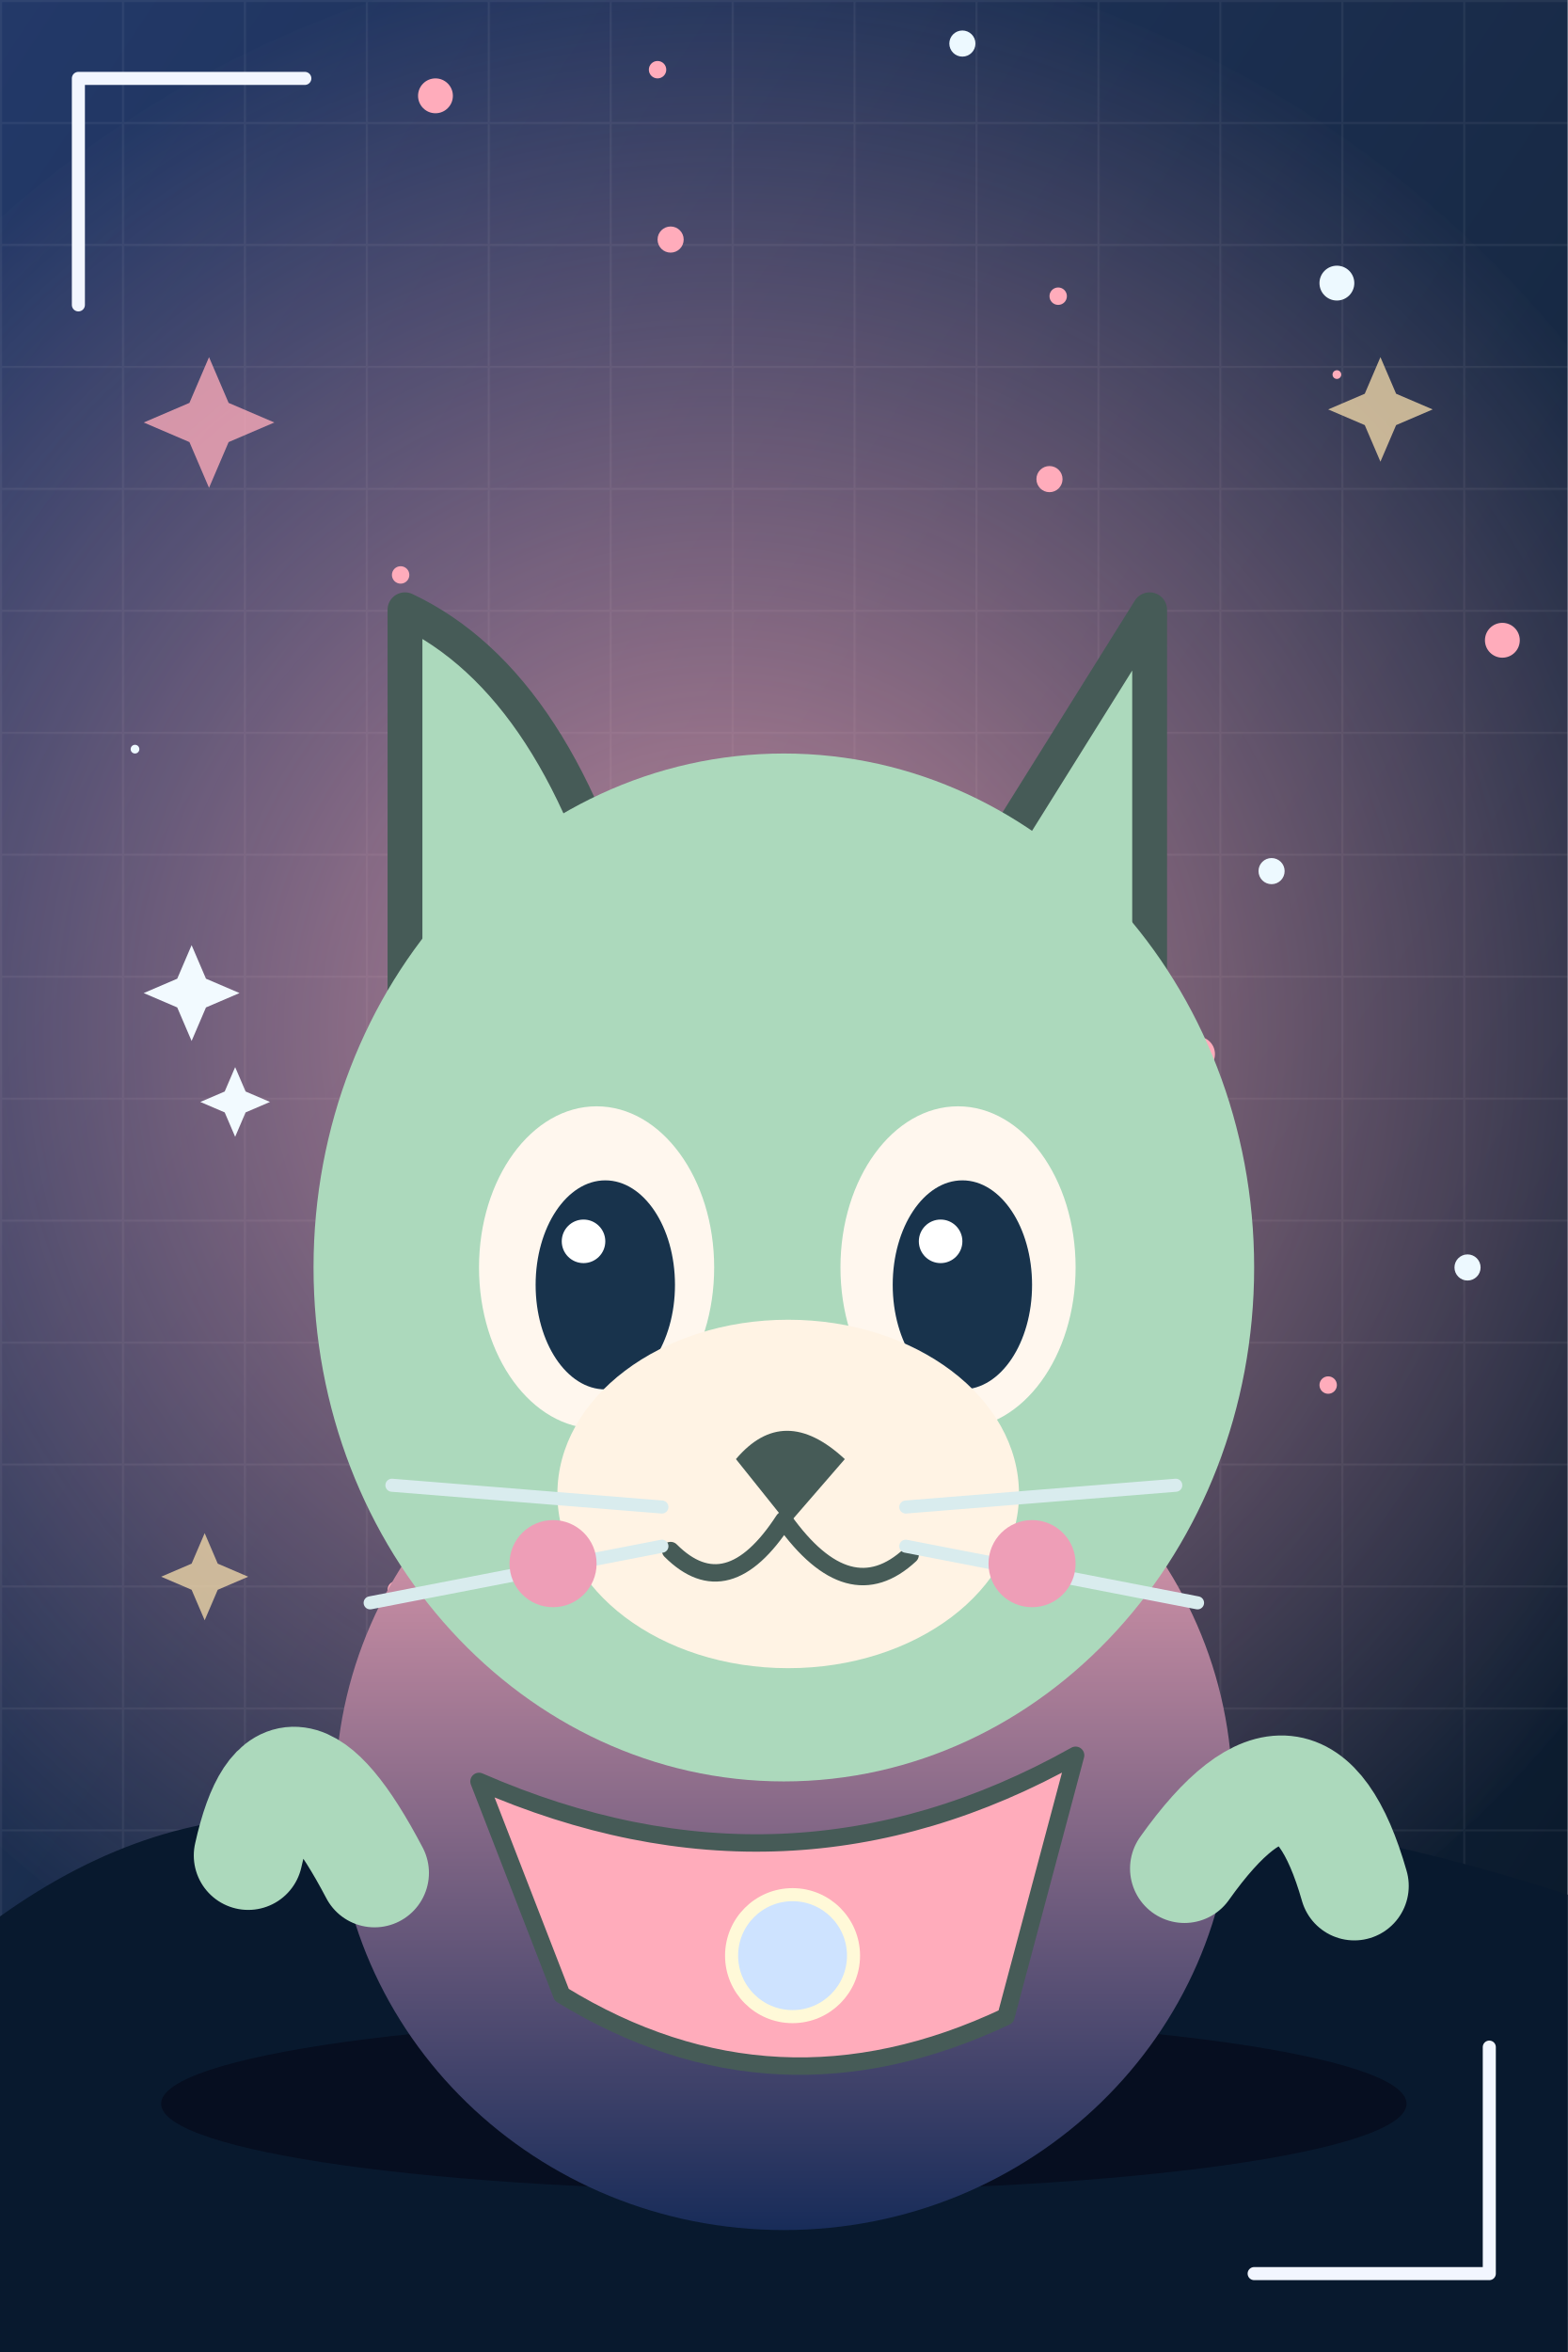
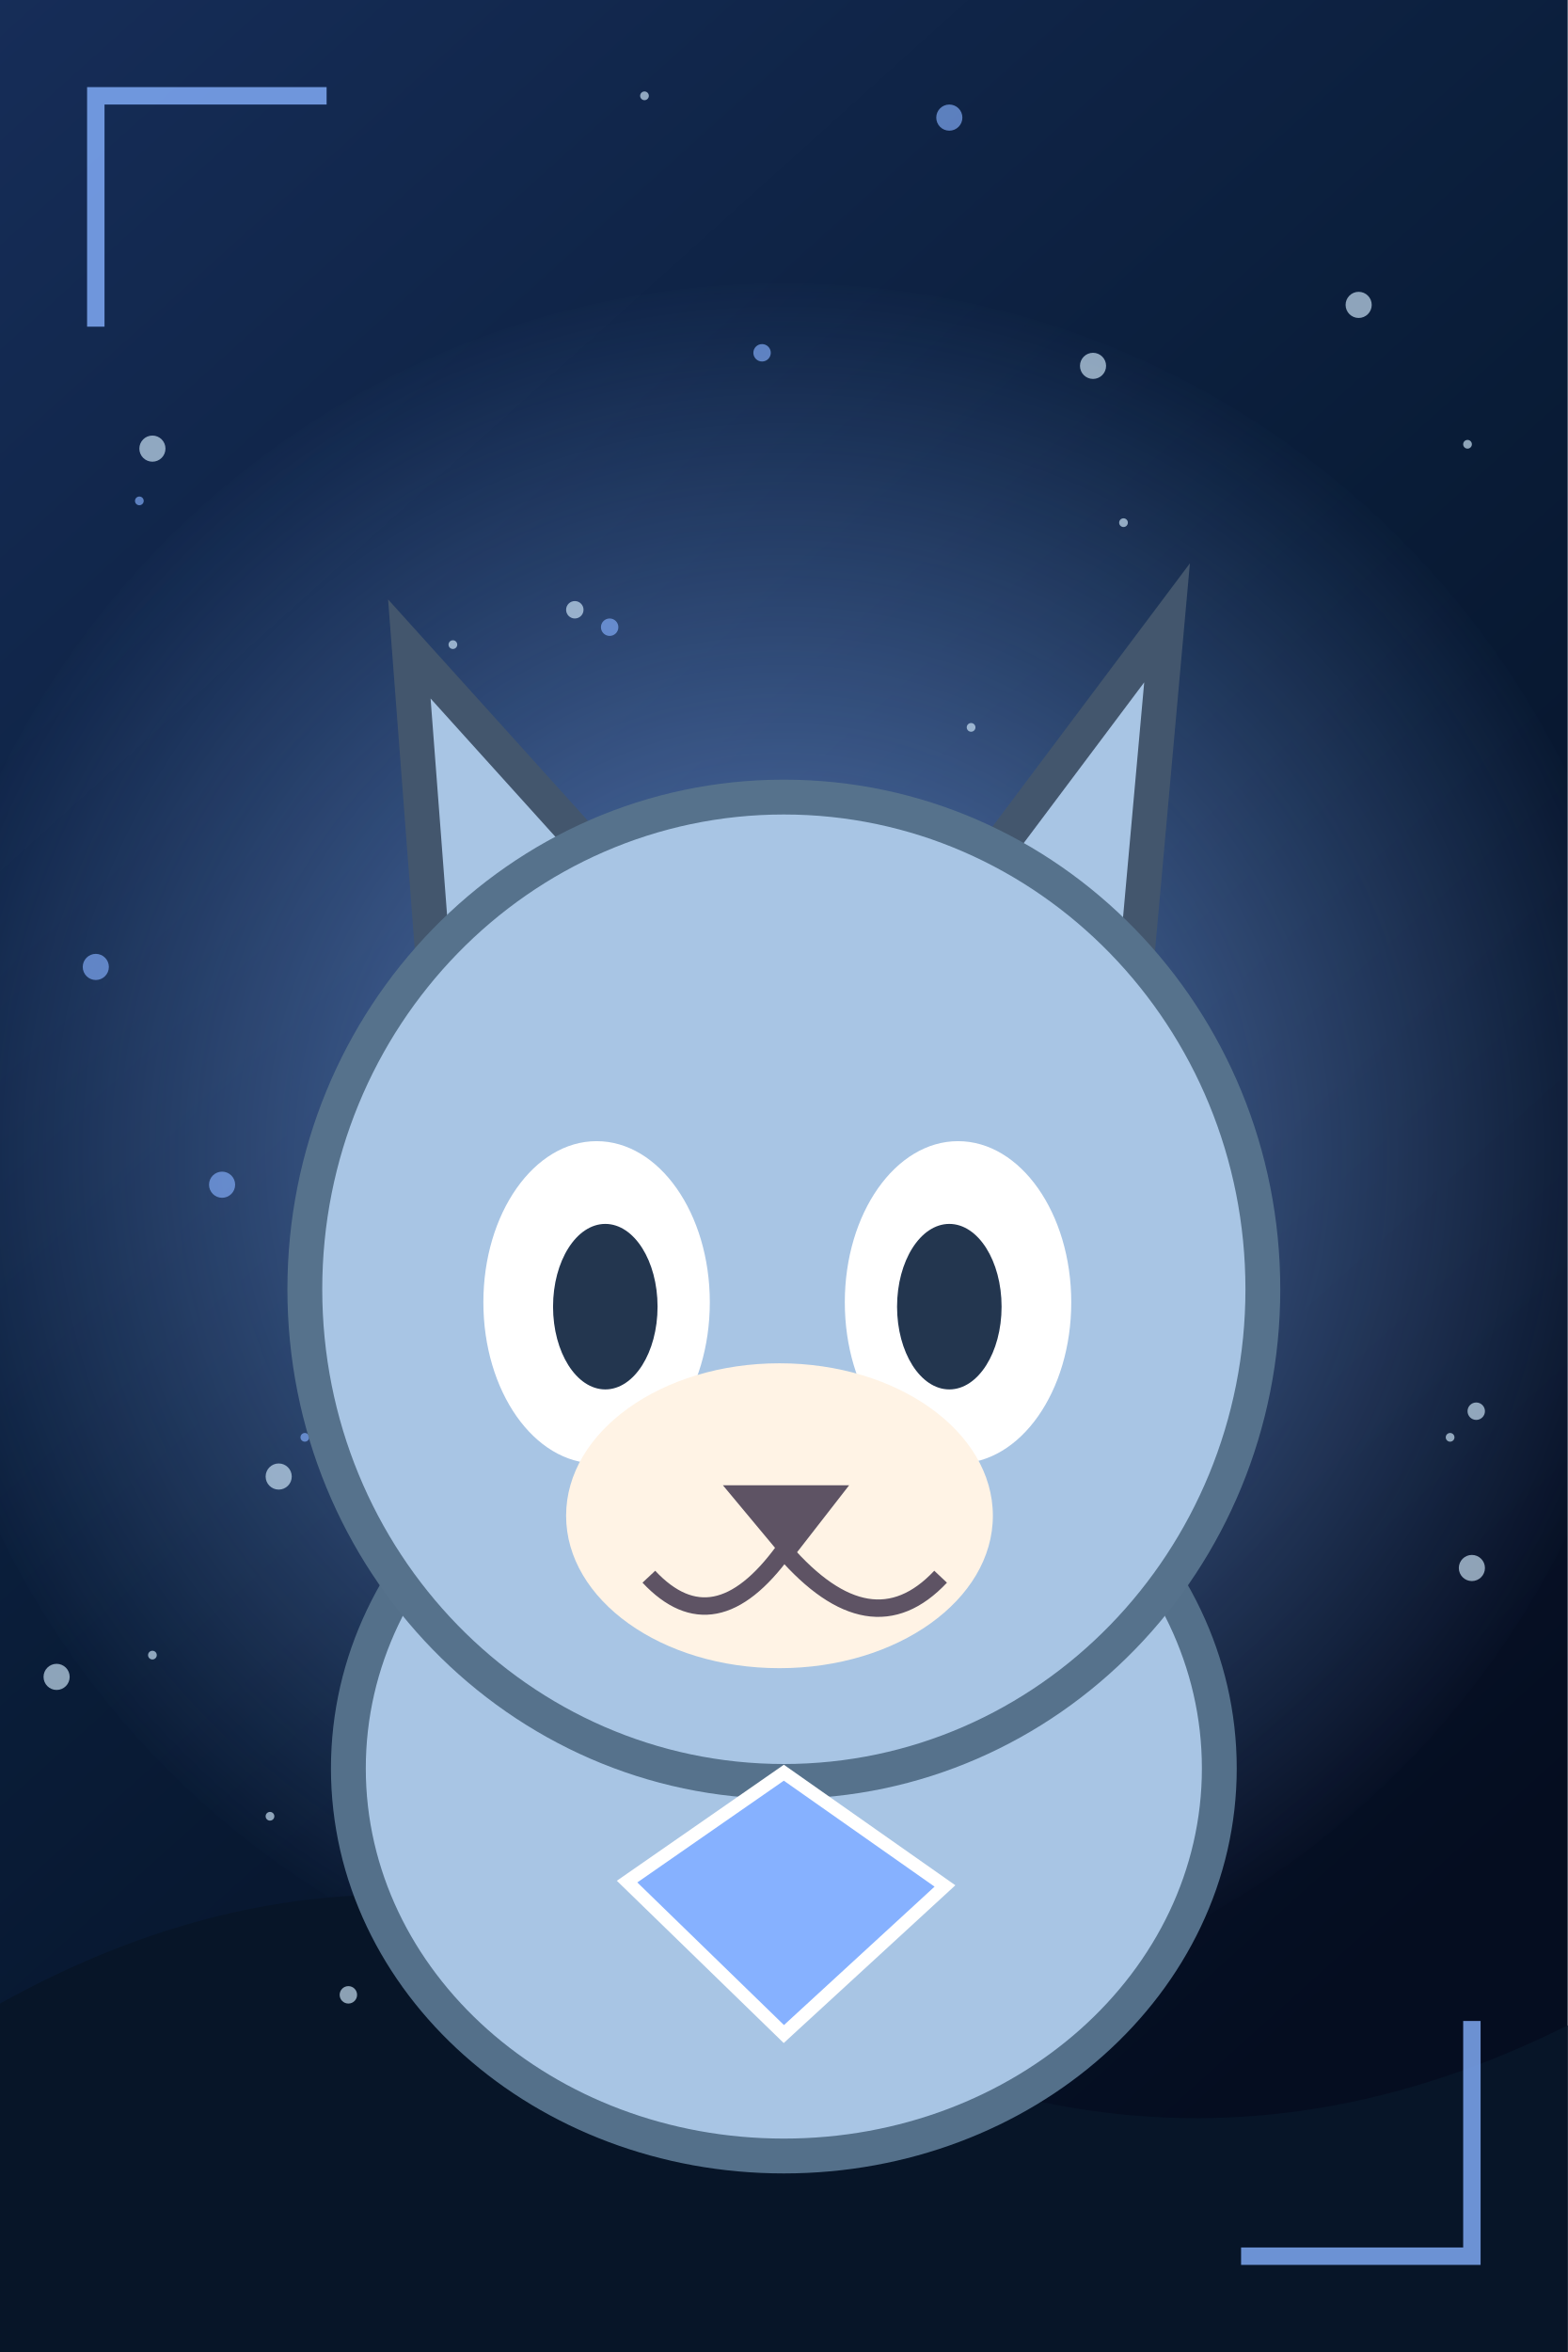
<svg xmlns="http://www.w3.org/2000/svg" width="360" height="540" viewBox="0 0 360 540" role="img" aria-label="Kumo Nachtluchs">
  <defs>
-     <linearGradient id="sky" x2="1" y2="1">
-       <stop stop-color="#233969" />
-       <stop offset=".57" stop-color="#172944" />
-       <stop offset="1" stop-color="#071626" />
+     <linearGradient id="night" x2=".6" y2="1">
+       <stop stop-color="#162d58" />
+       <stop offset=".55" stop-color="#091c37" />
+       <stop offset="1" stop-color="#050d20" />
    </linearGradient>
-     <radialGradient id="glow">
-       <stop stop-color="#ffacbb" stop-opacity=".72" />
-       <stop offset="1" stop-color="#ffacbb" stop-opacity="0" />
+     <radialGradient id="h">
+       <stop stop-color="#86b1ff" stop-opacity=".68" />
+       <stop offset="1" stop-color="#86b1ff" stop-opacity="0" />
    </radialGradient>
-     <linearGradient id="skin" x2="1" y2="1">
-       <stop stop-color="#ffe8cf" />
-       <stop offset=".6" stop-color="#ebbaa9" />
-       <stop offset="1" stop-color="#bf8f91" />
-     </linearGradient>
-     <linearGradient id="metal" x2="1" y2="1">
-       <stop stop-color="#fff7cb" />
-       <stop offset=".18" stop-color="#f2d9a9" />
-       <stop offset=".6" stop-color="#ffacbb" />
-       <stop offset="1" stop-color="#394d60" />
-     </linearGradient>
-     <linearGradient id="cloth" x2="0" y2="1">
-       <stop stop-color="#ffacbb" />
-       <stop offset="1" stop-color="#182c59" />
-     </linearGradient>
-     <pattern id="grid" width="28" height="28" patternUnits="userSpaceOnUse">
-       <path d="M28 0H0V28" fill="none" stroke="#ffffff" stroke-opacity=".055" />
-     </pattern>
  </defs>
-   <rect x="0" y="0" width="360" height="540" rx="0" fill="url(#sky)" stroke="none" stroke-width="0" />
-   <rect x="0" y="0" width="360" height="540" rx="0" fill="url(#grid)" stroke="none" stroke-width="0" />
-   <circle cx="166" cy="237" r="250" fill="url(#glow)" stroke="none" stroke-width="0" />
-   <circle cx="312" cy="446" r="2" fill="#edf9ff" stroke="none" stroke-width="0" />
-   <circle cx="154" cy="55" r="3" fill="#ffacbb" stroke="none" stroke-width="0" />
-   <circle cx="305" cy="318" r="2" fill="#ffacbb" stroke="none" stroke-width="0" />
-   <circle cx="117" cy="303" r="4" fill="#edf9ff" stroke="none" stroke-width="0" />
-   <circle cx="275" cy="242" r="4" fill="#ffacbb" stroke="none" stroke-width="0" />
-   <circle cx="100" cy="22" r="4" fill="#ffacbb" stroke="none" stroke-width="0" />
-   <circle cx="94" cy="322" r="4" fill="#edf9ff" stroke="none" stroke-width="0" />
-   <circle cx="241" cy="110" r="3" fill="#ffacbb" stroke="none" stroke-width="0" />
-   <circle cx="161" cy="318" r="1" fill="#ffacbb" stroke="none" stroke-width="0" />
-   <circle cx="31" cy="172" r="1" fill="#edf9ff" stroke="none" stroke-width="0" />
-   <circle cx="67" cy="430" r="1" fill="#ffacbb" stroke="none" stroke-width="0" />
-   <circle cx="243" cy="68" r="2" fill="#ffacbb" stroke="none" stroke-width="0" />
-   <circle cx="221" cy="10" r="3" fill="#edf9ff" stroke="none" stroke-width="0" />
-   <circle cx="255" cy="206" r="4" fill="#ffacbb" stroke="none" stroke-width="0" />
-   <circle cx="62" cy="435" r="4" fill="#ffacbb" stroke="none" stroke-width="0" />
-   <circle cx="337" cy="291" r="3" fill="#edf9ff" stroke="none" stroke-width="0" />
-   <circle cx="151" cy="16" r="2" fill="#ffacbb" stroke="none" stroke-width="0" />
-   <circle cx="138" cy="436" r="4" fill="#ffacbb" stroke="none" stroke-width="0" />
-   <circle cx="292" cy="200" r="3" fill="#edf9ff" stroke="none" stroke-width="0" />
-   <circle cx="127" cy="441" r="1" fill="#ffacbb" stroke="none" stroke-width="0" />
-   <circle cx="345" cy="147" r="4" fill="#ffacbb" stroke="none" stroke-width="0" />
-   <circle cx="193" cy="354" r="1" fill="#edf9ff" stroke="none" stroke-width="0" />
-   <circle cx="91" cy="365" r="2" fill="#ffacbb" stroke="none" stroke-width="0" />
-   <circle cx="307" cy="86" r="1" fill="#ffacbb" stroke="none" stroke-width="0" />
-   <circle cx="307" cy="65" r="4" fill="#edf9ff" stroke="none" stroke-width="0" />
-   <circle cx="92" cy="132" r="2" fill="#ffacbb" stroke="none" stroke-width="0" />
-   <circle cx="126" cy="396" r="3" fill="#ffacbb" stroke="none" stroke-width="0" />
-   <circle cx="302" cy="442" r="1" fill="#edf9ff" stroke="none" stroke-width="0" />
-   <path d="M44 217L47.3 224.7L55 228L47.3 231.3L44 239L40.7 231.3L33 228L40.7 224.7Z" fill="#f2faff" stroke="none" stroke-width="0" stroke-linecap="round" stroke-linejoin="round" />
-   <path d="M54 245L56.4 250.6L62 253L56.4 255.4L54 261L51.6 255.4L46 253L51.6 250.6Z" fill="#f2faff" stroke="none" stroke-width="0" stroke-linecap="round" stroke-linejoin="round" />
-   <path d="M22 443L23.5 446.5L27 448L23.5 449.5L22 453L20.5 449.5L17 448L20.5 446.5Z" fill="#f2faff" stroke="none" stroke-width="0" stroke-linecap="round" stroke-linejoin="round" />
-   <path d="M0 440 Q70 390 145 449 Q225 391 360 435V540H0Z" fill="#08192e" stroke="none" stroke-width="0" stroke-linecap="round" stroke-linejoin="round" />
-   <ellipse cx="180" cy="483" rx="143" ry="20" fill="#060e20" />
-   <ellipse cx="180" cy="412" rx="103" ry="100" fill="url(#cloth)" />
-   <path d="M93 251L93 140Q129 157 145 220 L214 220 264 140 264 259Z" fill="#acd9bc" stroke="#465b57" stroke-width="8" stroke-linecap="round" stroke-linejoin="round" />
-   <ellipse cx="180" cy="291" rx="108" ry="118" fill="#acd9bc" />
-   <ellipse cx="137" cy="291" rx="27" ry="37" fill="#fff7ee" />
-   <ellipse cx="220" cy="291" rx="27" ry="37" fill="#fff7ee" />
-   <ellipse cx="139" cy="295" rx="16" ry="24" fill="#18334c" />
-   <circle cx="134" cy="285" r="5" fill="white" stroke="none" stroke-width="0" />
-   <ellipse cx="221" cy="295" rx="16" ry="24" fill="#18334c" />
-   <circle cx="216" cy="285" r="5" fill="white" stroke="none" stroke-width="0" />
-   <ellipse cx="181" cy="343" rx="53" ry="40" fill="#fff3e4" />
-   <path d="M169 335Q180 322 194 335 L181 350Z" fill="#465b57" stroke="none" stroke-width="0" stroke-linecap="round" stroke-linejoin="round" />
-   <path d="M180 349Q167 369 154 356M180 349Q195 370 209 357" fill="none" stroke="#465b57" stroke-width="4" stroke-linecap="round" stroke-linejoin="round" />
-   <path d="M152 346L90 341M152 355L85 368" fill="none" stroke="#d9ecee" stroke-width="3" stroke-linecap="round" stroke-linejoin="round" />
-   <path d="M208 346L270 341M208 355L275 368" fill="none" stroke="#d9ecee" stroke-width="3" stroke-linecap="round" stroke-linejoin="round" />
-   <path d="M86 430Q65 390 57 426 M272 429Q299 391 311 433" fill="none" stroke="#acd9bc" stroke-width="25" stroke-linecap="round" stroke-linejoin="round" />
-   <path d="M110 409Q181 440 247 403L231 463Q178 488 129 458Z" fill="#ffacbb" stroke="#465b57" stroke-width="4" stroke-linecap="round" stroke-linejoin="round" />
-   <circle cx="127" cy="359" r="10" fill="#ee9eb7" stroke="none" stroke-width="0" />
-   <circle cx="237" cy="359" r="10" fill="#ee9eb7" stroke="none" stroke-width="0" />
-   <circle cx="182" cy="449" r="14" fill="#cee3ff" stroke="#fff9d8" stroke-width="3" />
-   <path d="M18 18V70 M18 18H70M342 470V522M342 522H288" fill="none" stroke="#f2f6ff" stroke-width="3" stroke-linecap="round" stroke-linejoin="round" />
-   <g opacity=".77">
-     <path d="M48 82L52.5 92.5L63 97L52.5 101.5L48 112L43.5 101.5L33 97L43.5 92.5Z" fill="#ffacbb" stroke="none" stroke-width="0" stroke-linecap="round" stroke-linejoin="round" />
-     <path d="M317 82L320.6 90.4L329 94L320.6 97.6L317 106L313.4 97.6L305 94L313.4 90.4Z" fill="#f2d9a9" stroke="none" stroke-width="0" stroke-linecap="round" stroke-linejoin="round" />
-     <path d="M47 352L50.0 359.0L57 362L50.0 365.0L47 372L44.0 365.0L37 362L44.0 359.0Z" fill="#f2d9a9" stroke="none" stroke-width="0" stroke-linecap="round" stroke-linejoin="round" />
-   </g>
+   <rect width="360" height="540" fill="url(#night)" />
+   <circle cx="180" cy="265" r="200" fill="url(#h)" />
+   <path d="M0 460Q90 410 180 460T360 465V540H0Z" fill="#071528" />
+   <circle cx="32" cy="115" r="1" fill="#86b1ff" opacity=".65" />
+   <circle cx="339" cy="324" r="2" fill="#d4edff" opacity=".65" />
+   <circle cx="171" cy="365" r="3" fill="#d4edff" opacity=".65" />
+   <circle cx="258" cy="120" r="1" fill="#d4edff" opacity=".65" />
+   <circle cx="175" cy="81" r="2" fill="#86b1ff" opacity=".65" />
+   <circle cx="35" cy="103" r="3" fill="#d4edff" opacity=".65" />
+   <circle cx="236" cy="253" r="1" fill="#d4edff" opacity=".65" />
+   <circle cx="280" cy="332" r="2" fill="#d4edff" opacity=".65" />
+   <circle cx="22" cy="222" r="3" fill="#86b1ff" opacity=".65" />
+   <circle cx="35" cy="380" r="1" fill="#d4edff" opacity=".65" />
+   <circle cx="256" cy="432" r="2" fill="#d4edff" opacity=".65" />
+   <circle cx="187" cy="198" r="3" fill="#d4edff" opacity=".65" />
+   <circle cx="229" cy="434" r="1" fill="#86b1ff" opacity=".65" />
+   <circle cx="125" cy="289" r="2" fill="#d4edff" opacity=".65" />
+   <circle cx="338" cy="360" r="3" fill="#d4edff" opacity=".65" />
+   <circle cx="223" cy="167" r="1" fill="#d4edff" opacity=".65" />
+   <circle cx="140" cy="144" r="2" fill="#86b1ff" opacity=".65" />
+   <circle cx="251" cy="84" r="3" fill="#d4edff" opacity=".65" />
+   <circle cx="104" cy="148" r="1" fill="#d4edff" opacity=".65" />
+   <circle cx="132" cy="140" r="2" fill="#d4edff" opacity=".65" />
+   <circle cx="218" cy="27" r="3" fill="#86b1ff" opacity=".65" />
+   <circle cx="148" cy="22" r="1" fill="#d4edff" opacity=".65" />
+   <circle cx="109" cy="405" r="2" fill="#d4edff" opacity=".65" />
+   <circle cx="13" cy="385" r="3" fill="#d4edff" opacity=".65" />
+   <circle cx="70" cy="330" r="1" fill="#86b1ff" opacity=".65" />
+   <circle cx="283" cy="330" r="2" fill="#d4edff" opacity=".65" />
+   <circle cx="312" cy="70" r="3" fill="#d4edff" opacity=".65" />
+   <circle cx="337" cy="102" r="1" fill="#d4edff" opacity=".65" />
+   <circle cx="221" cy="201" r="2" fill="#86b1ff" opacity=".65" />
+   <circle cx="64" cy="339" r="3" fill="#d4edff" opacity=".65" />
+   <circle cx="333" cy="330" r="1" fill="#d4edff" opacity=".65" />
+   <circle cx="268" cy="243" r="2" fill="#d4edff" opacity=".65" />
+   <circle cx="51" cy="272" r="3" fill="#86b1ff" opacity=".65" />
+   <circle cx="62" cy="417" r="1" fill="#d4edff" opacity=".65" />
+   <circle cx="80" cy="458" r="2" fill="#d4edff" opacity=".65" />
+   <path d="M102 254L94 149L159 221M208 223L268 143L258 254Z" fill="#a8c5e4" stroke="#43566d" stroke-width="8" />
+   <ellipse cx="180" cy="406" rx="100" ry="89" fill="#a8c5e4" stroke="#54708a" stroke-width="8" />
+   <ellipse cx="180" cy="296" rx="110" ry="113" fill="#a8c5e4" stroke="#56728c" stroke-width="8" />
+   <ellipse cx="137" cy="299" rx="26" ry="37" fill="white" />
+   <ellipse cx="220" cy="299" rx="26" ry="37" fill="white" />
+   <ellipse cx="139" cy="300" rx="12" ry="19" fill="#23364f" />
+   <ellipse cx="218" cy="300" rx="12" ry="19" fill="#23364f" />
+   <ellipse cx="179" cy="348" rx="49" ry="35" fill="#fff3e5" />
+   <path d="M166 341L181 359 195 341Z" fill="#5e5364" />
+   <path d="M180 356Q164 378 149 362M180 356Q200 379 216 362" fill="none" stroke="#5e5364" stroke-width="4" />
+   <path d="M144 432L180 407L217 433L180 467Z" fill="#86b1ff" stroke="white" stroke-width="3" />
+   <path d="M22 75V22H75M285 518H338V464" fill="none" stroke="#86b1ff" stroke-width="4" opacity=".8" />
</svg>
